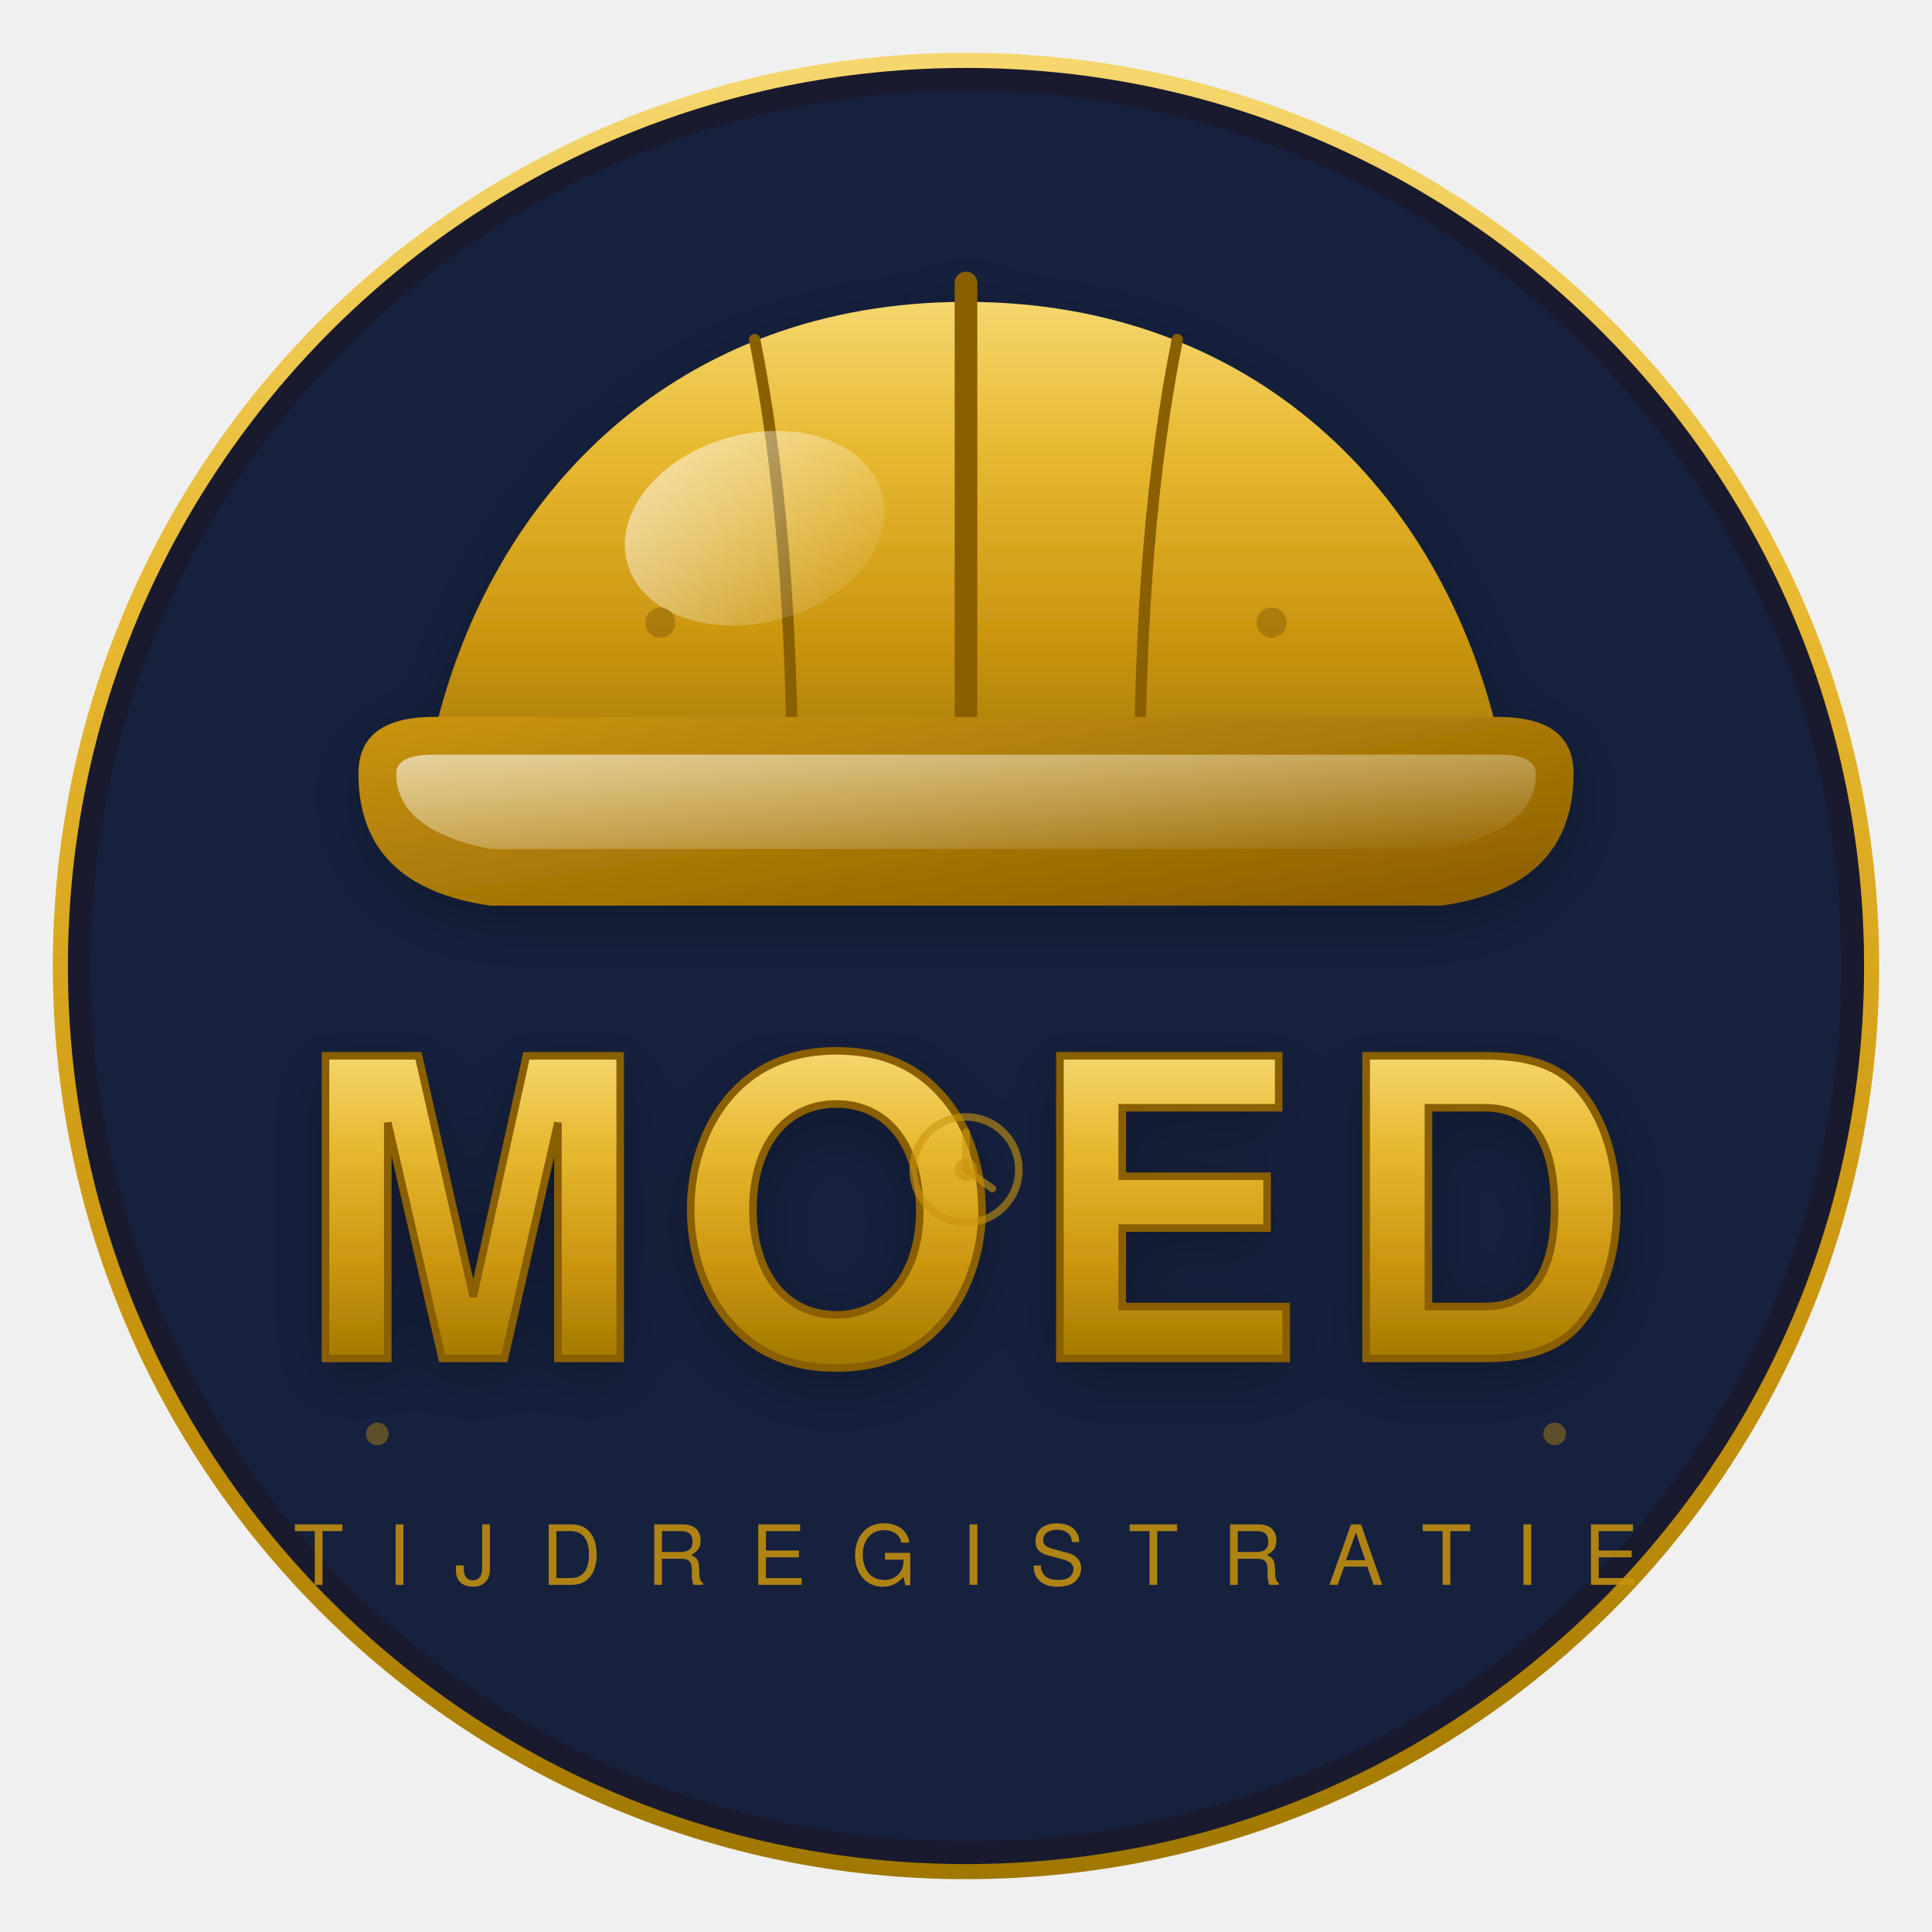
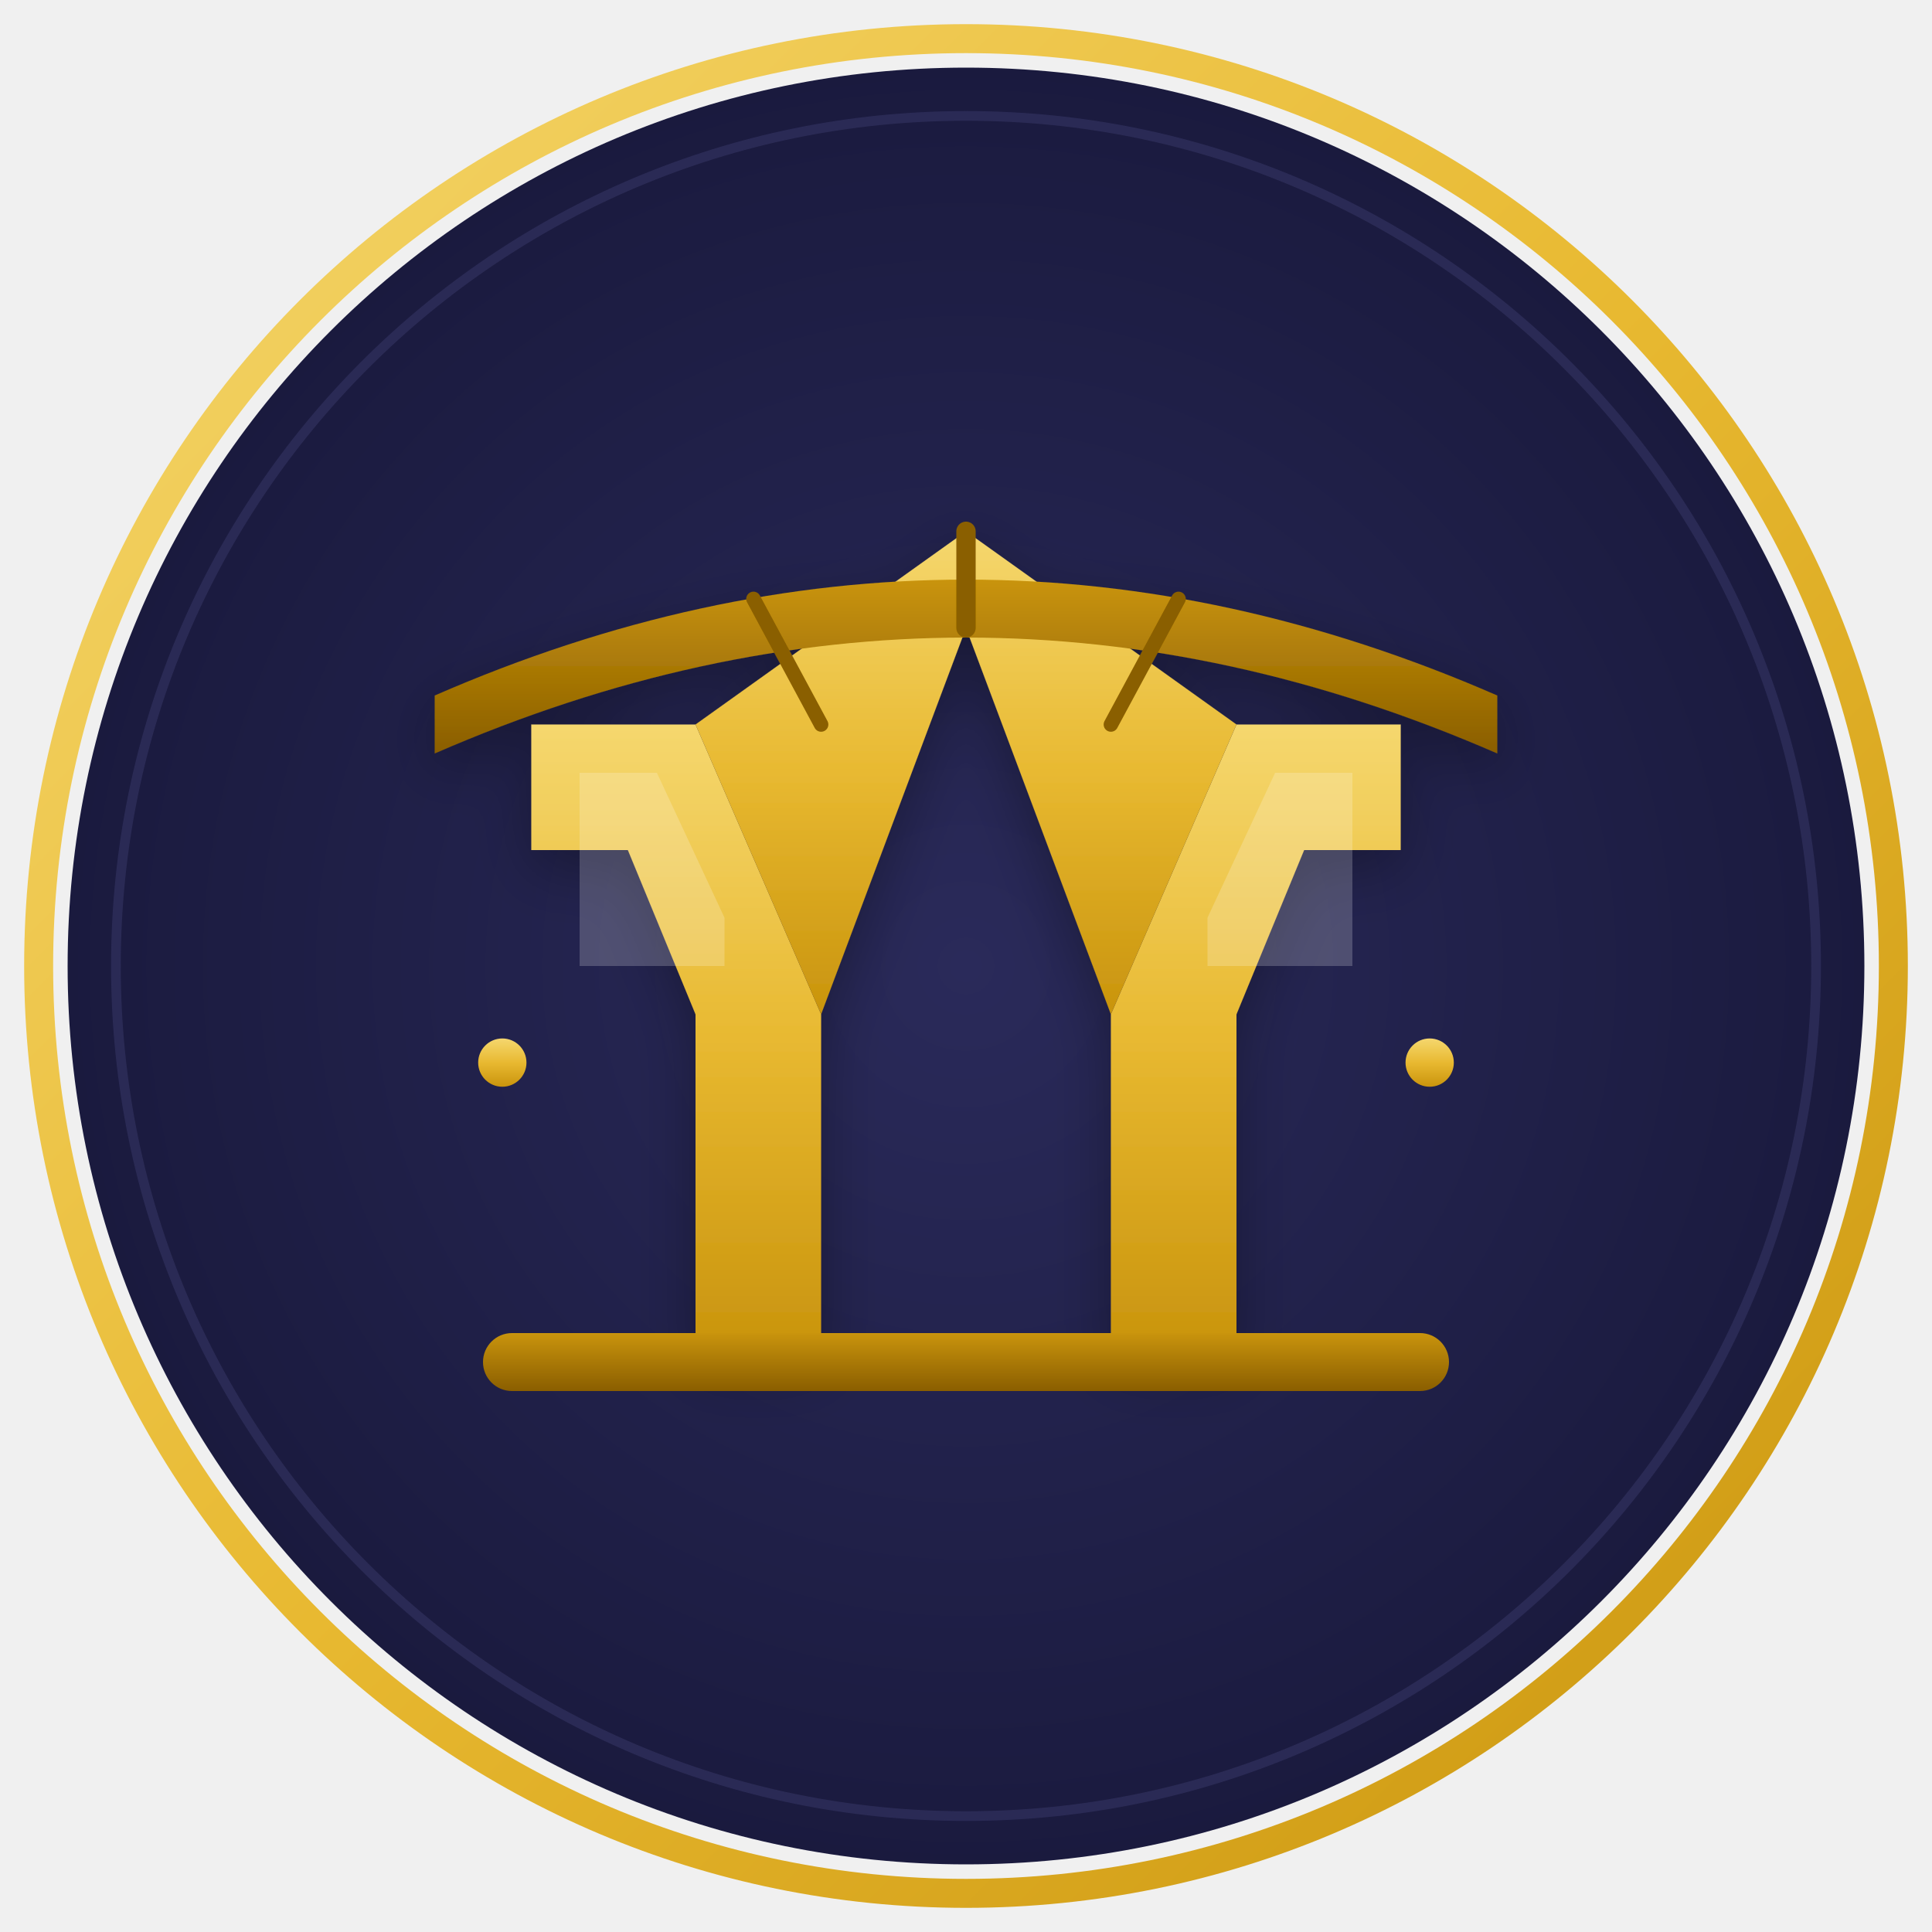
- <svg xmlns="http://www.w3.org/2000/svg" viewBox="0 0 512 512" width="512" height="512">
+ <svg xmlns="http://www.w3.org/2000/svg" viewBox="0 0 200 200" width="200" height="200">
  <defs>
+     <radialGradient id="bgGrad" cx="50%" cy="50%" r="50%">
+       <stop offset="0%" style="stop-color:#2a2a5a;stop-opacity:1" />
+       <stop offset="100%" style="stop-color:#1a1a3e;stop-opacity:1" />
+     </radialGradient>
    <linearGradient id="goldGrad" x1="0%" y1="0%" x2="0%" y2="100%">
      <stop offset="0%" style="stop-color:#f5d76e;stop-opacity:1" />
-       <stop offset="30%" style="stop-color:#e8b931;stop-opacity:1" />
-       <stop offset="70%" style="stop-color:#c9940d;stop-opacity:1" />
-       <stop offset="100%" style="stop-color:#a07800;stop-opacity:1" />
+       <stop offset="50%" style="stop-color:#e8b931;stop-opacity:1" />
+       <stop offset="100%" style="stop-color:#c9940d;stop-opacity:1" />
    </linearGradient>
-     <linearGradient id="goldDark" x1="0%" y1="0%" x2="100%" y2="100%">
+     <linearGradient id="goldDark" x1="0%" y1="0%" x2="0%" y2="100%">
      <stop offset="0%" style="stop-color:#c9940d;stop-opacity:1" />
      <stop offset="100%" style="stop-color:#8a5e00;stop-opacity:1" />
    </linearGradient>
-     <linearGradient id="highlight" x1="0%" y1="0%" x2="100%" y2="100%">
-       <stop offset="0%" style="stop-color:#ffffff;stop-opacity:0.6" />
-       <stop offset="100%" style="stop-color:#ffffff;stop-opacity:0" />
+     <linearGradient id="ringGrad" x1="0%" y1="0%" x2="100%" y2="100%">
+       <stop offset="0%" style="stop-color:#f5d76e;stop-opacity:1" />
+       <stop offset="50%" style="stop-color:#e8b931;stop-opacity:1" />
+       <stop offset="100%" style="stop-color:#c9940d;stop-opacity:1" />
    </linearGradient>
-     <filter id="shadow" x="-10%" y="-10%" width="130%" height="130%">
-       <feDropShadow dx="0" dy="4" stdDeviation="8" flood-color="#000000" flood-opacity="0.25" />
+     <filter id="shadow" x="-20%" y="-20%" width="140%" height="140%">
+       <feDropShadow dx="0" dy="2" stdDeviation="3" flood-color="#000000" flood-opacity="0.3" />
    </filter>
  </defs>
-   <circle cx="256" cy="256" r="240" fill="#1a1a2e" />
-   <circle cx="256" cy="256" r="232" fill="#16213e" />
-   <circle cx="256" cy="256" r="240" fill="none" stroke="url(#goldGrad)" stroke-width="4" />
+   <circle cx="100" cy="100" r="96" fill="none" stroke="url(#ringGrad)" stroke-width="3" />
+   <circle cx="100" cy="100" r="93" fill="url(#bgGrad)" />
+   <circle cx="100" cy="100" r="88" fill="none" stroke="#3a3a6a" stroke-width="1" opacity="0.5" />
  <g filter="url(#shadow)">
-     <path d="M256 80              C180 80 130 130 115 195              L115 210              L397 210              L397 195              C382 130 332 80 256 80Z" fill="url(#goldGrad)" />
-     <path d="M256 75 L256 210" stroke="#8a5e00" stroke-width="6" stroke-linecap="round" />
-     <path d="M200 90 Q210 140 210 210" stroke="#8a5e00" stroke-width="3" fill="none" stroke-linecap="round" />
-     <path d="M312 90 Q302 140 302 210" stroke="#8a5e00" stroke-width="3" fill="none" stroke-linecap="round" />
-     <path d="M95 205              Q95 235 130 240              L382 240              Q417 235 417 205              Q417 190 397 190              L115 190              Q95 190 95 205Z" fill="url(#goldDark)" />
-     <path d="M105 205              Q105 220 130 225              L382 225              Q407 220 407 205              Q407 200 397 200              L115 200              Q105 200 105 205Z" fill="url(#highlight)" />
-     <ellipse cx="200" cy="140" rx="35" ry="25" fill="url(#highlight)" transform="rotate(-15 200 140)" />
-     <circle cx="175" cy="165" r="4" fill="#8a5e00" opacity="0.5" />
-     <circle cx="337" cy="165" r="4" fill="#8a5e00" opacity="0.5" />
+     <path d="M55 140 L55 75 L72 75 L85 105 L85 140 L72 140 L72 105 L65 88 L55 88 Z" fill="url(#goldGrad)" />
+     <path d="M145 140 L145 75 L128 75 L115 105 L115 140 L128 140 L128 105 L135 88 L145 88 Z" fill="url(#goldGrad)" />
+     <path d="M72 75 L85 105 L100 65 L115 105 L128 75 L100 55 Z" fill="url(#goldGrad)" />
+     <path d="M45 72 Q100 48 155 72 L155 78 Q100 54 45 78 Z" fill="url(#goldDark)" />
+     <path d="M100 55 L100 65" stroke="#8a5e00" stroke-width="2" stroke-linecap="round" />
+     <path d="M78 62 L85 75" stroke="#8a5e00" stroke-width="1.5" stroke-linecap="round" />
+     <path d="M122 62 L115 75" stroke="#8a5e00" stroke-width="1.5" stroke-linecap="round" />
  </g>
-   <g filter="url(#shadow)">
-     <text x="256" y="360" font-family="Arial Black, 'Helvetica Neue', Helvetica, sans-serif" font-size="110" font-weight="900" text-anchor="middle" fill="url(#goldGrad)" letter-spacing="8">MOED</text>
-     <text x="256" y="360" font-family="Arial Black, 'Helvetica Neue', Helvetica, sans-serif" font-size="110" font-weight="900" text-anchor="middle" fill="none" stroke="#8a5e00" stroke-width="2" letter-spacing="8">MOED</text>
-   </g>
-   <g transform="translate(256, 310)">
-     <circle cx="0" cy="0" r="14" fill="none" stroke="#c9940d" stroke-width="2" opacity="0.6" />
-     <line x1="0" y1="0" x2="0" y2="-10" stroke="#c9940d" stroke-width="2" stroke-linecap="round" opacity="0.6" />
-     <line x1="0" y1="0" x2="7" y2="5" stroke="#c9940d" stroke-width="2" stroke-linecap="round" opacity="0.6" />
-     <circle cx="0" cy="0" r="3" fill="#c9940d" opacity="0.6" />
-   </g>
-   <text x="256" y="420" font-family="'Helvetica Neue', Helvetica, Arial, sans-serif" font-size="22" font-weight="500" text-anchor="middle" fill="#c9940d" letter-spacing="12" opacity="0.85">TIJDREGISTRATIE</text>
-   <circle cx="100" cy="380" r="3" fill="#c9940d" opacity="0.4" />
-   <circle cx="412" cy="380" r="3" fill="#c9940d" opacity="0.4" />
+   <path d="M60 80 L68 80 L75 95 L75 100 L60 100 Z" fill="#ffffff" opacity="0.2" />
+   <path d="M132 80 L140 80 L140 100 L125 100 L125 95 Z" fill="#ffffff" opacity="0.2" />
+   <rect x="50" y="138" width="100" height="6" rx="3" fill="url(#goldDark)" />
+   <circle cx="52" cy="110" r="2.5" fill="url(#goldGrad)" />
+   <circle cx="148" cy="110" r="2.5" fill="url(#goldGrad)" />
</svg>
